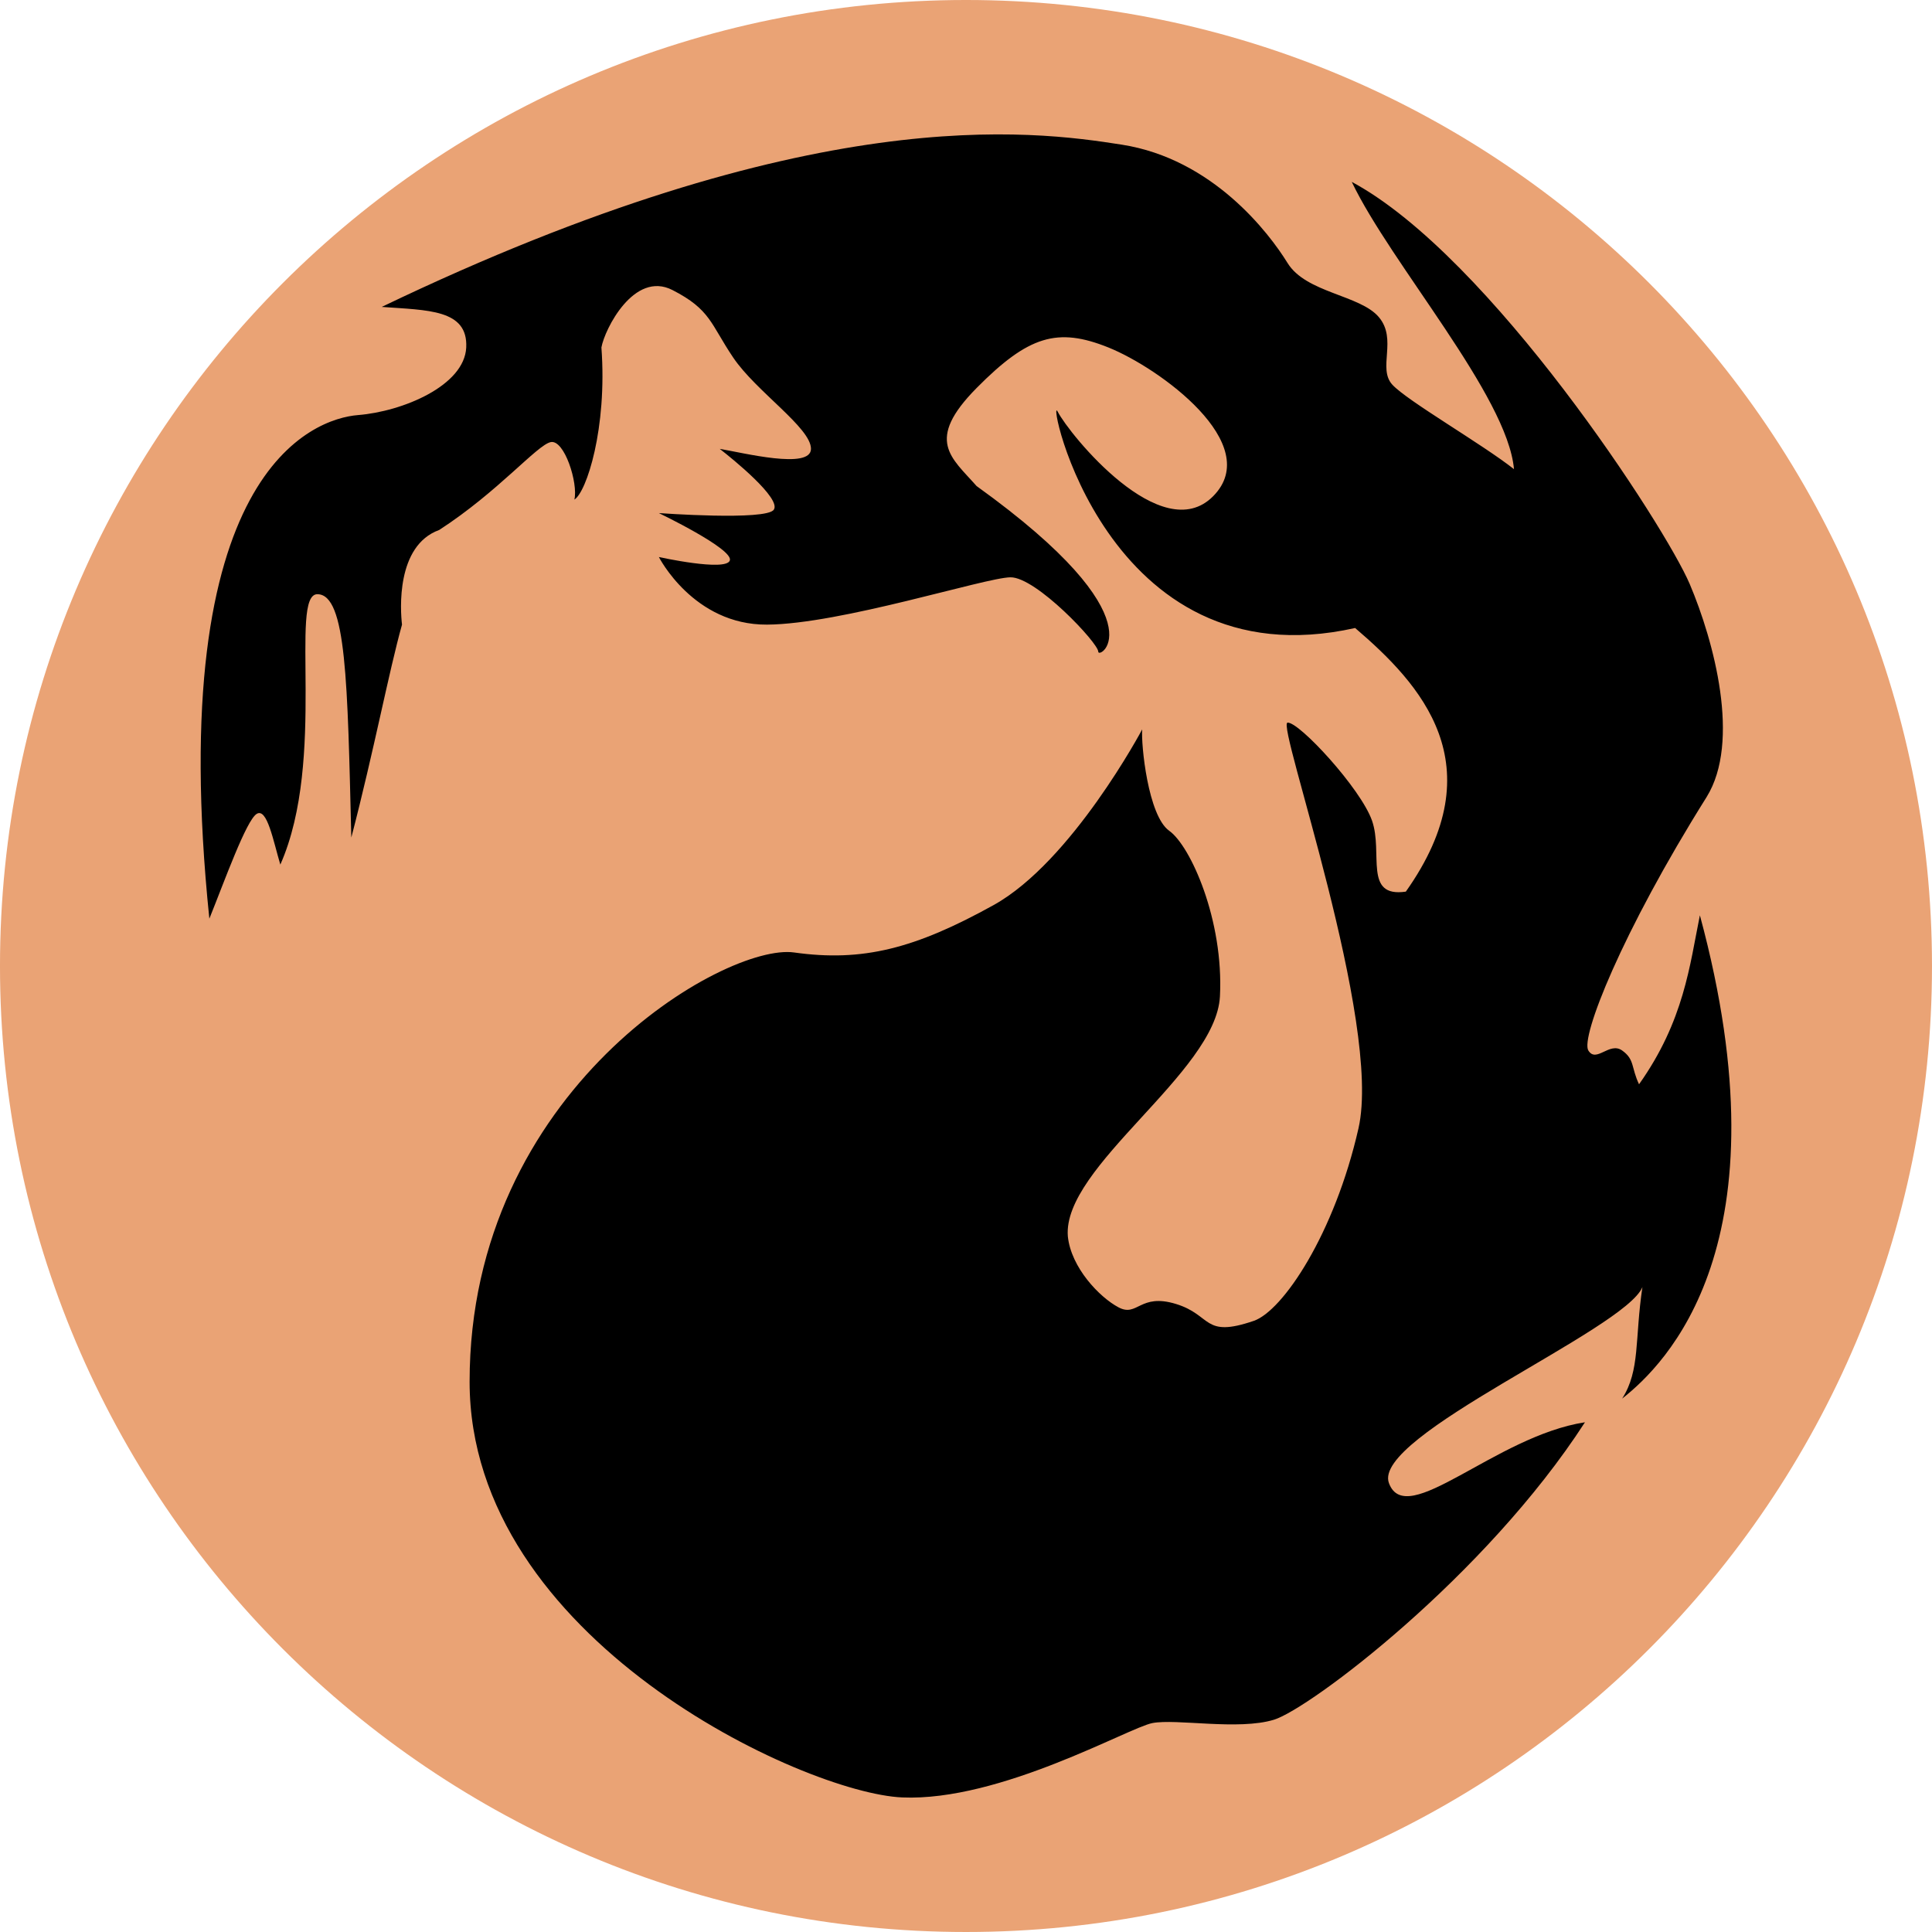
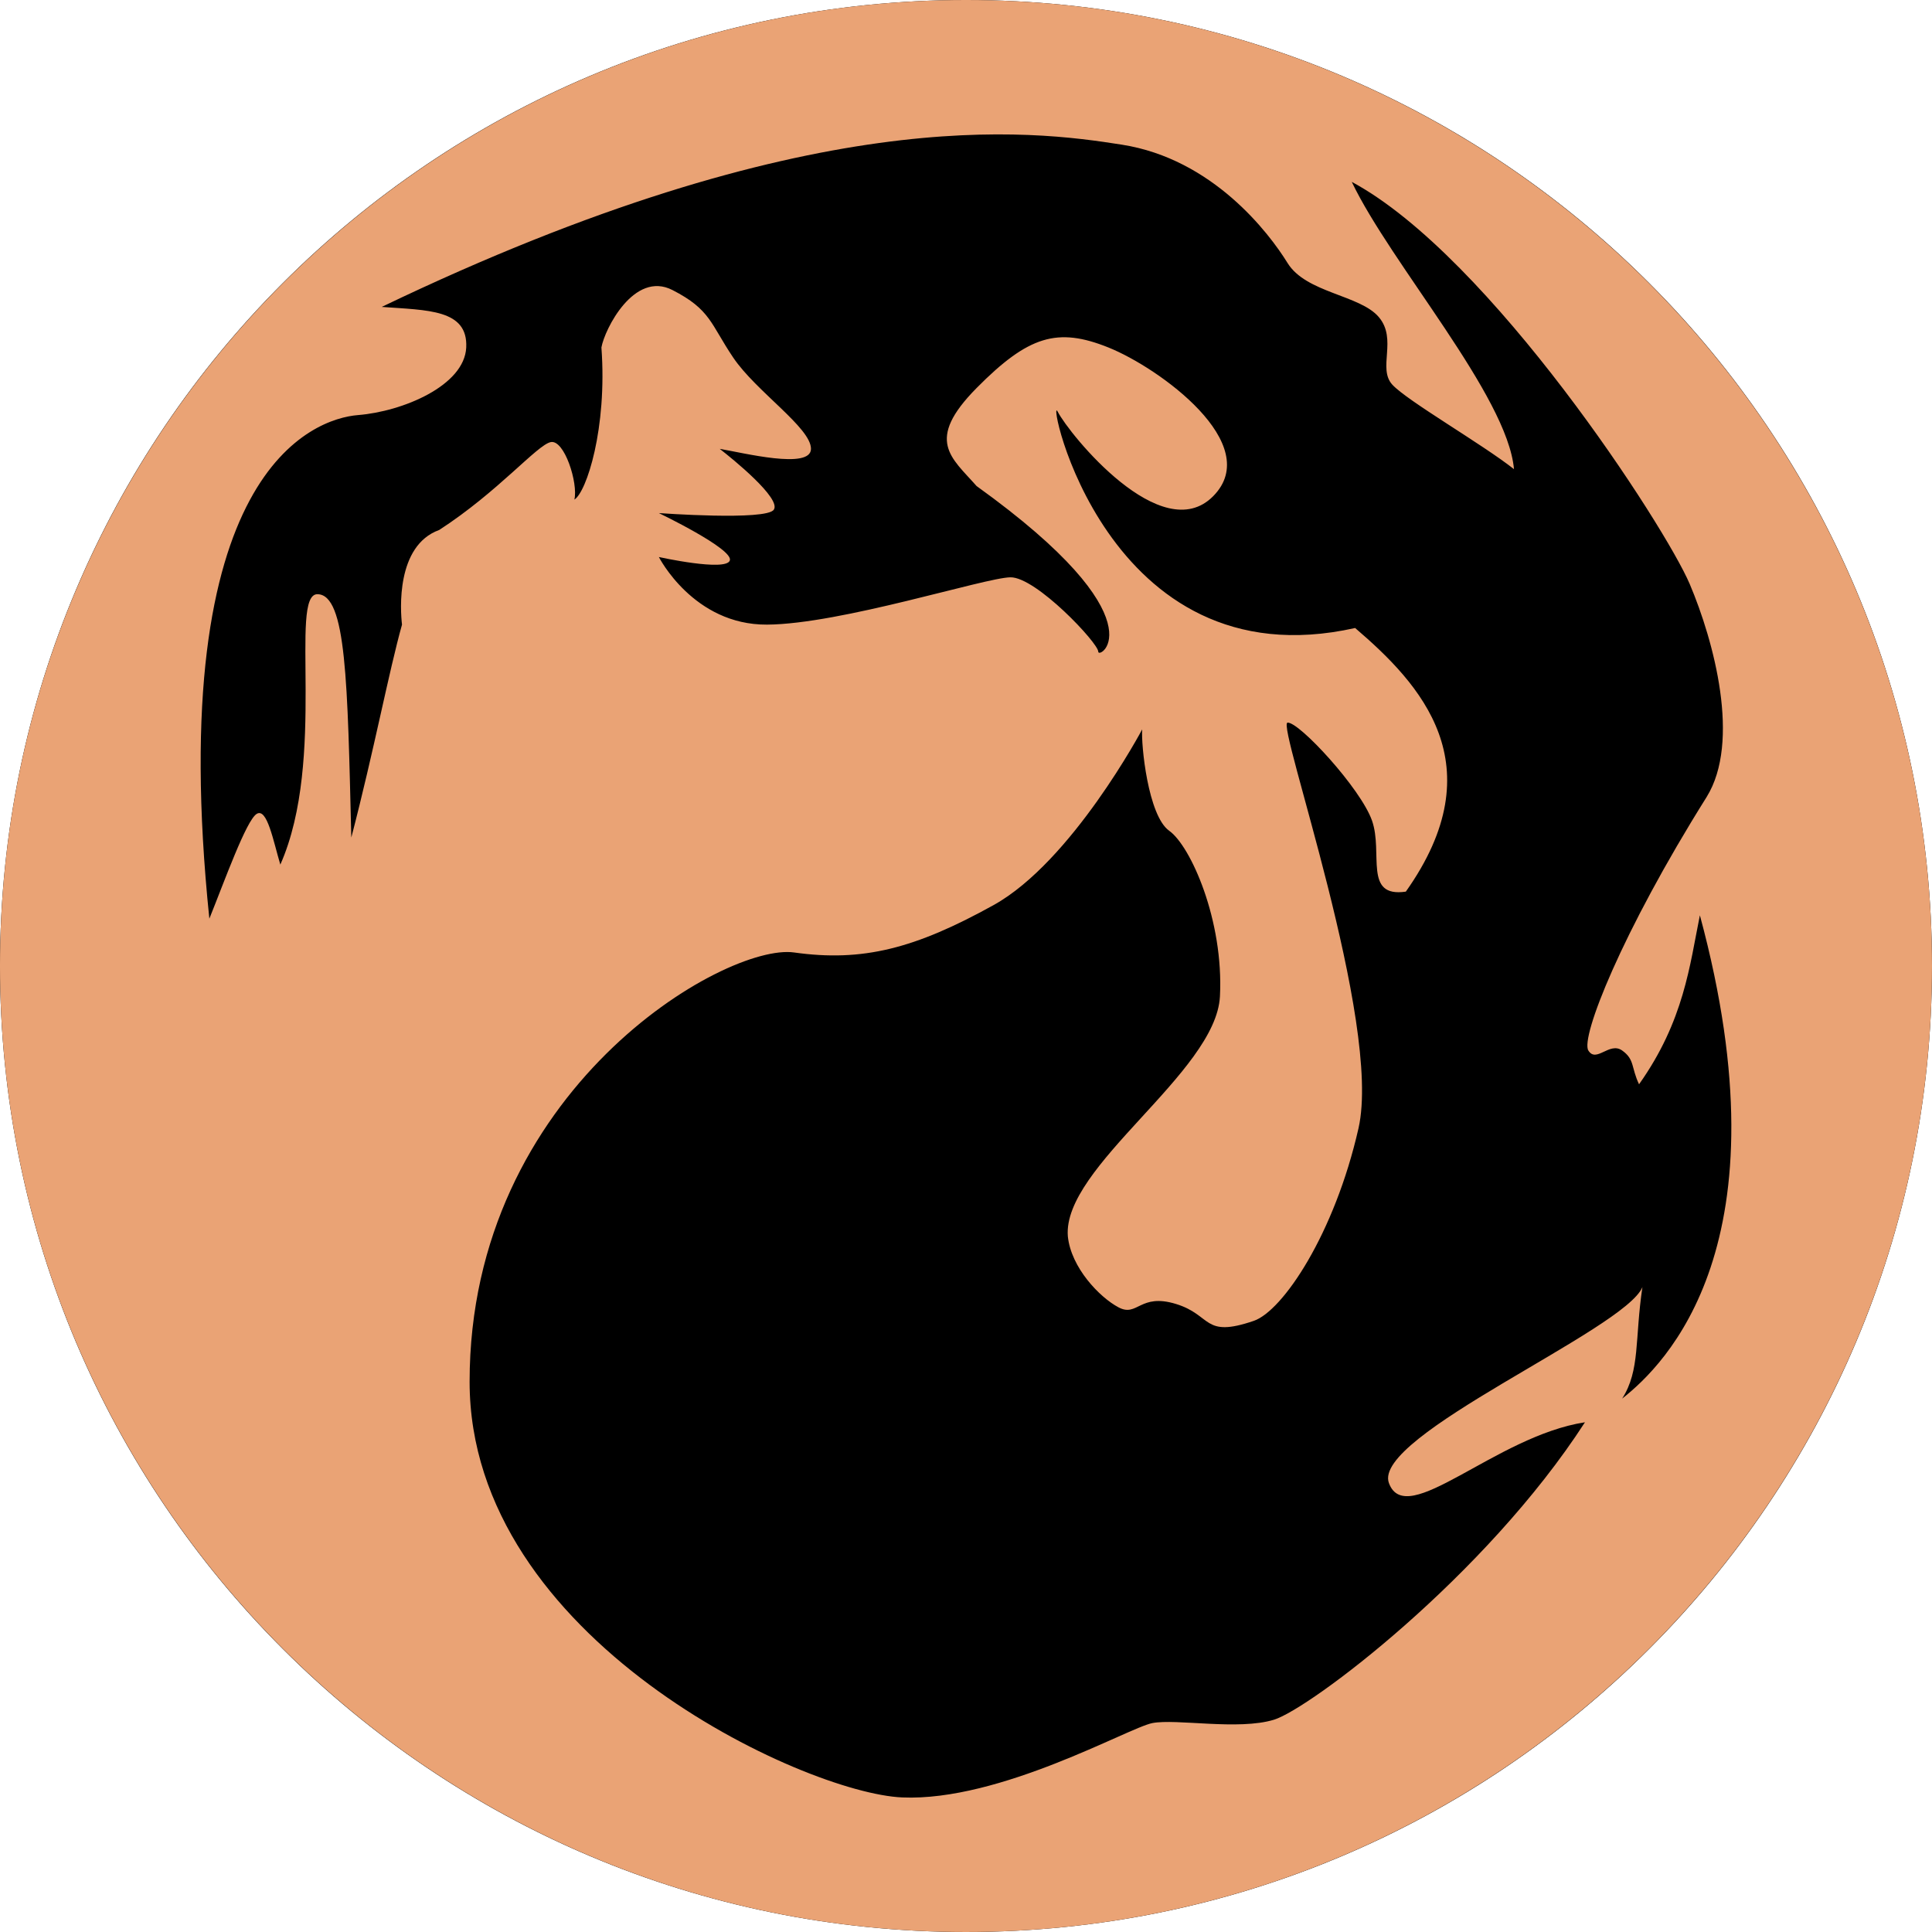
<svg xmlns="http://www.w3.org/2000/svg" width="100%" height="100%" viewBox="0 0 600 600" version="1.1" xml:space="preserve" style="fill-rule:evenodd;clip-rule:evenodd;stroke-linejoin:round;stroke-miterlimit:2;">
  <g id="layer1" transform="matrix(1,0,0,1,55.1373,192.501)">
-     <g id="circle437" transform="matrix(6,0,0,6,1834.86,-2082.91)">
-       <circle cx="-265" cy="365.068" r="50" style="fill:rgb(234,163,117);" />
+     <g transform="matrix(6,0,0,6,1834.86,-2082.91)">
+       <circle cx="-265" cy="365.068" r="50" />
    </g>
-     <g transform="matrix(2.00207,0,0,2.00207,-71.2064,-190.813)">
-       <path d="M185.203,112.3C185.203,112.3 174.299,132.822 162.135,139.563C149.97,146.303 141.836,148.402 131.202,146.903C120.568,145.403 80.871,168.156 80.871,213.487C80.871,253.417 132.787,277.327 147.979,277.973C163.171,278.62 183.078,267.16 186.776,266.439C190.474,265.718 200.125,267.612 205.65,265.915C211.175,264.218 238.388,243.747 253.884,219.778C239.978,221.913 226.175,236.517 223.476,229.215C220.776,221.913 260.114,205.404 262.797,198.807C261.58,206.911 262.48,211.682 259.651,216.108C266.359,210.832 285.508,192.137 271.71,141.136C270.145,148.826 269.266,157.492 262.273,167.35C261.024,164.721 261.623,163.509 259.651,162.107C257.679,160.705 255.638,164.109 254.408,162.107C253.179,160.105 259.531,143.867 272.758,122.786C278.081,114.199 273.894,98.617 270.137,89.756C266.38,80.895 239.243,38.946 217.709,27.367C223.776,40.09 241.87,60.565 242.874,71.931C237.878,67.994 226.324,61.355 224,58.823C221.676,56.292 224.83,51.785 221.903,48.338C218.976,44.891 210.62,44.609 207.747,39.949C204.875,35.29 196.143,23.811 182.058,21.599C167.972,19.388 133.922,14.735 67.24,46.765C74.364,47.291 80.629,47.12 80.347,53.056C80.064,58.993 70.477,62.991 63.57,63.542C56.662,64.093 33.341,72.209 40.501,141.66C42.861,135.802 46.221,126.414 47.841,125.407C49.462,124.401 50.414,129.606 51.511,133.272C58.763,116.9 52.794,91.261 57.278,91.329C61.763,91.397 61.931,104.883 62.521,129.077C66.051,115.518 68.349,103.324 70.385,96.047C70.124,93.837 69.434,83.795 76.152,81.368C85.341,75.412 91.334,68.176 93.454,67.736C95.573,67.297 97.733,74.123 97.124,76.649C98.984,75.53 102.241,65.632 101.318,53.056C101.807,50.243 106.383,41.102 112.328,44.144C118.273,47.185 118.22,49.372 121.765,54.629C125.31,59.886 133.846,65.525 133.824,68.785C133.801,72.045 123.289,69.385 119.668,68.785C121.644,70.308 129.259,76.486 128.056,78.222C126.854,79.958 110.231,78.746 110.231,78.746C110.231,78.746 121.803,84.302 121.241,86.086C120.679,87.87 110.231,85.562 110.231,85.562C110.231,85.562 115.583,96.119 127.008,96.047C138.433,95.976 160.781,88.773 164.756,88.708C168.731,88.642 178.395,98.911 178.388,100.242C178.38,101.573 188.506,95.393 159.513,74.552C155.608,70.115 151.454,67.494 159.513,59.348C167.573,51.202 172.085,49.893 179.96,53.056C187.836,56.22 204.204,68.046 196.213,76.125C188.222,84.203 173.917,66.535 172.096,63.018C170.275,59.5 179.35,105.273 218.233,96.572C228.362,105.24 240.043,117.777 226.097,137.466C219.485,138.434 222.61,131.461 220.854,126.456C219.099,121.451 209.518,111.088 207.747,111.252C205.976,111.415 222.468,157.789 218.757,174.166C215.046,190.542 207.017,202.508 202.505,204.05C194.59,206.753 196.089,203.16 190.446,201.428C184.803,199.696 184.493,203.52 181.533,201.952C178.573,200.385 174.168,195.782 173.669,190.943C172.784,180.121 196.652,165.529 197.262,153.719C197.871,141.908 192.696,130.361 189.397,128.029C186.099,125.697 185.01,114.616 185.203,112.3Z" />
+     <g transform="matrix(1,0,0,1,-55.1373,-192.501)">
+       <path d="M299.997,-0.001C465.572,-0.001 599.997,134.424 599.997,299.999C599.997,465.574 465.572,599.999 299.997,599.999C134.423,599.999 -0.003,465.574 -0.003,299.999C-0.003,134.424 134.423,-0.001 299.997,-0.001ZM354.72,226.52C354.72,226.52 332.89,267.607 308.537,281.103C284.181,294.597 267.897,298.799 246.606,295.798C225.316,292.795 145.84,338.348 145.84,429.104C145.84,509.047 249.78,556.916 280.195,558.209C310.611,559.505 350.466,536.561 357.87,535.118C365.273,533.674 384.595,537.466 395.657,534.068C406.718,530.671 461.2,489.687 492.224,441.699C464.384,445.973 436.749,475.212 431.345,460.592C425.94,445.973 504.697,412.921 510.069,399.714C507.632,415.938 509.434,425.49 503.77,434.351C517.2,423.788 555.538,386.36 527.913,284.252C524.78,299.648 523.02,316.998 509.02,336.734C506.519,331.471 507.718,329.044 503.77,326.238C499.822,323.431 495.736,330.246 493.274,326.238C490.813,322.229 503.53,289.72 530.012,247.514C540.669,230.322 532.286,199.126 524.764,181.386C517.242,163.645 462.912,79.661 419.8,56.479C431.946,81.951 468.172,122.943 470.182,145.699C460.179,137.817 437.047,124.525 432.395,119.456C427.742,114.389 434.056,105.365 428.196,98.464C422.336,91.563 405.607,90.998 399.855,81.669C394.105,72.341 376.623,49.359 348.424,44.931C320.223,40.504 252.052,31.189 118.55,95.315C132.813,96.368 145.356,96.026 144.791,107.91C144.225,119.796 125.031,127.8 111.202,128.904C97.372,130.007 50.682,146.255 65.017,285.301C69.742,273.573 76.469,254.778 79.712,252.762C82.957,250.748 84.863,261.168 87.06,268.508C101.579,235.73 89.628,184.399 98.605,184.535C107.585,184.671 107.921,211.671 109.102,260.109C116.17,232.963 120.77,208.55 124.847,193.981C124.324,189.556 122.943,169.451 136.393,164.592C154.79,152.668 166.788,138.181 171.032,137.3C175.275,136.421 179.599,150.087 178.38,155.145C182.104,152.904 188.625,133.088 186.777,107.91C187.756,102.278 196.917,83.977 208.819,90.067C220.722,96.156 220.616,100.534 227.713,111.059C234.81,121.584 251.9,132.874 251.856,139.4C251.81,145.927 230.764,140.602 223.515,139.4C227.471,142.45 242.716,154.818 240.308,158.294C237.901,161.77 204.621,159.343 204.621,159.343C204.621,159.343 227.789,170.467 226.664,174.038C225.539,177.61 204.621,172.989 204.621,172.989C204.621,172.989 215.336,194.125 238.21,193.981C261.083,193.839 305.826,179.418 313.784,179.288C321.742,179.155 341.09,199.715 341.076,202.38C341.06,205.044 361.333,192.671 303.287,150.946C295.469,142.063 287.152,136.816 303.287,120.507C319.424,104.198 328.457,101.577 344.223,107.91C359.992,114.244 392.762,137.921 376.763,154.096C360.765,170.268 332.125,134.896 328.479,127.854C324.833,120.811 343.002,212.452 420.849,195.032C441.128,212.386 464.514,237.486 436.593,276.905C423.355,278.843 429.612,264.882 426.096,254.862C422.582,244.841 403.401,224.094 399.855,224.422C396.309,224.749 429.327,317.593 421.898,350.381C414.468,383.166 398.393,407.123 389.36,410.21C373.514,415.622 376.515,408.429 365.217,404.961C353.919,401.493 353.299,409.149 347.373,406.01C341.447,402.873 332.627,393.657 331.628,383.969C329.857,362.303 377.642,333.089 378.863,309.444C380.082,285.798 369.722,262.68 363.117,258.011C356.514,253.342 354.334,231.157 354.72,226.52Z" style="fill:rgb(234,163,117);" />
    </g>
  </g>
</svg>
